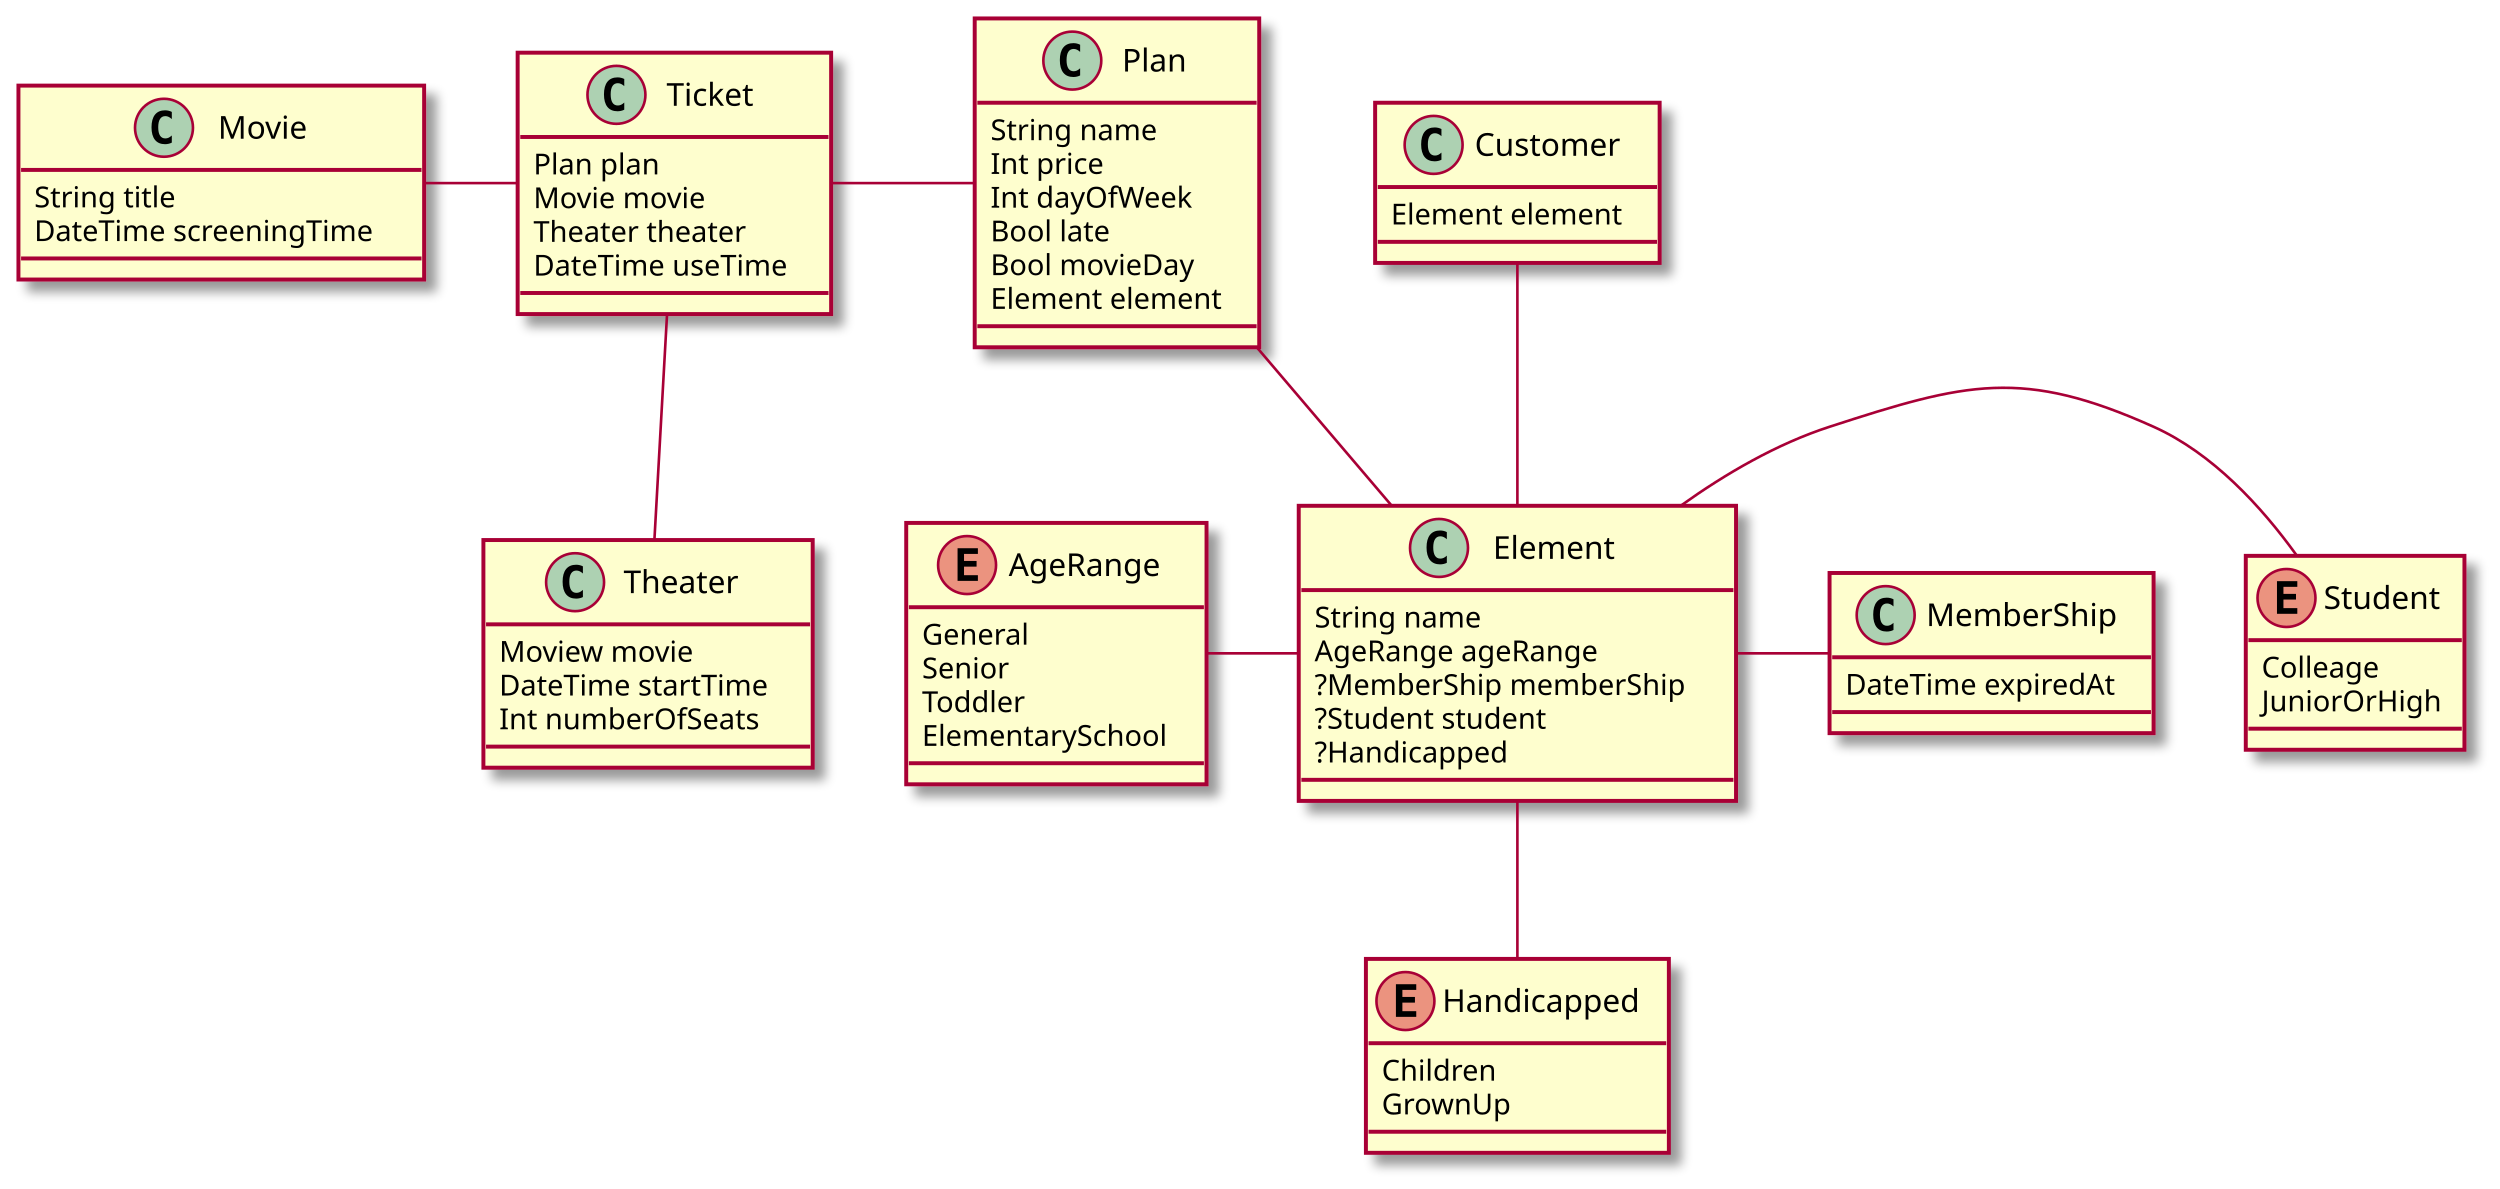
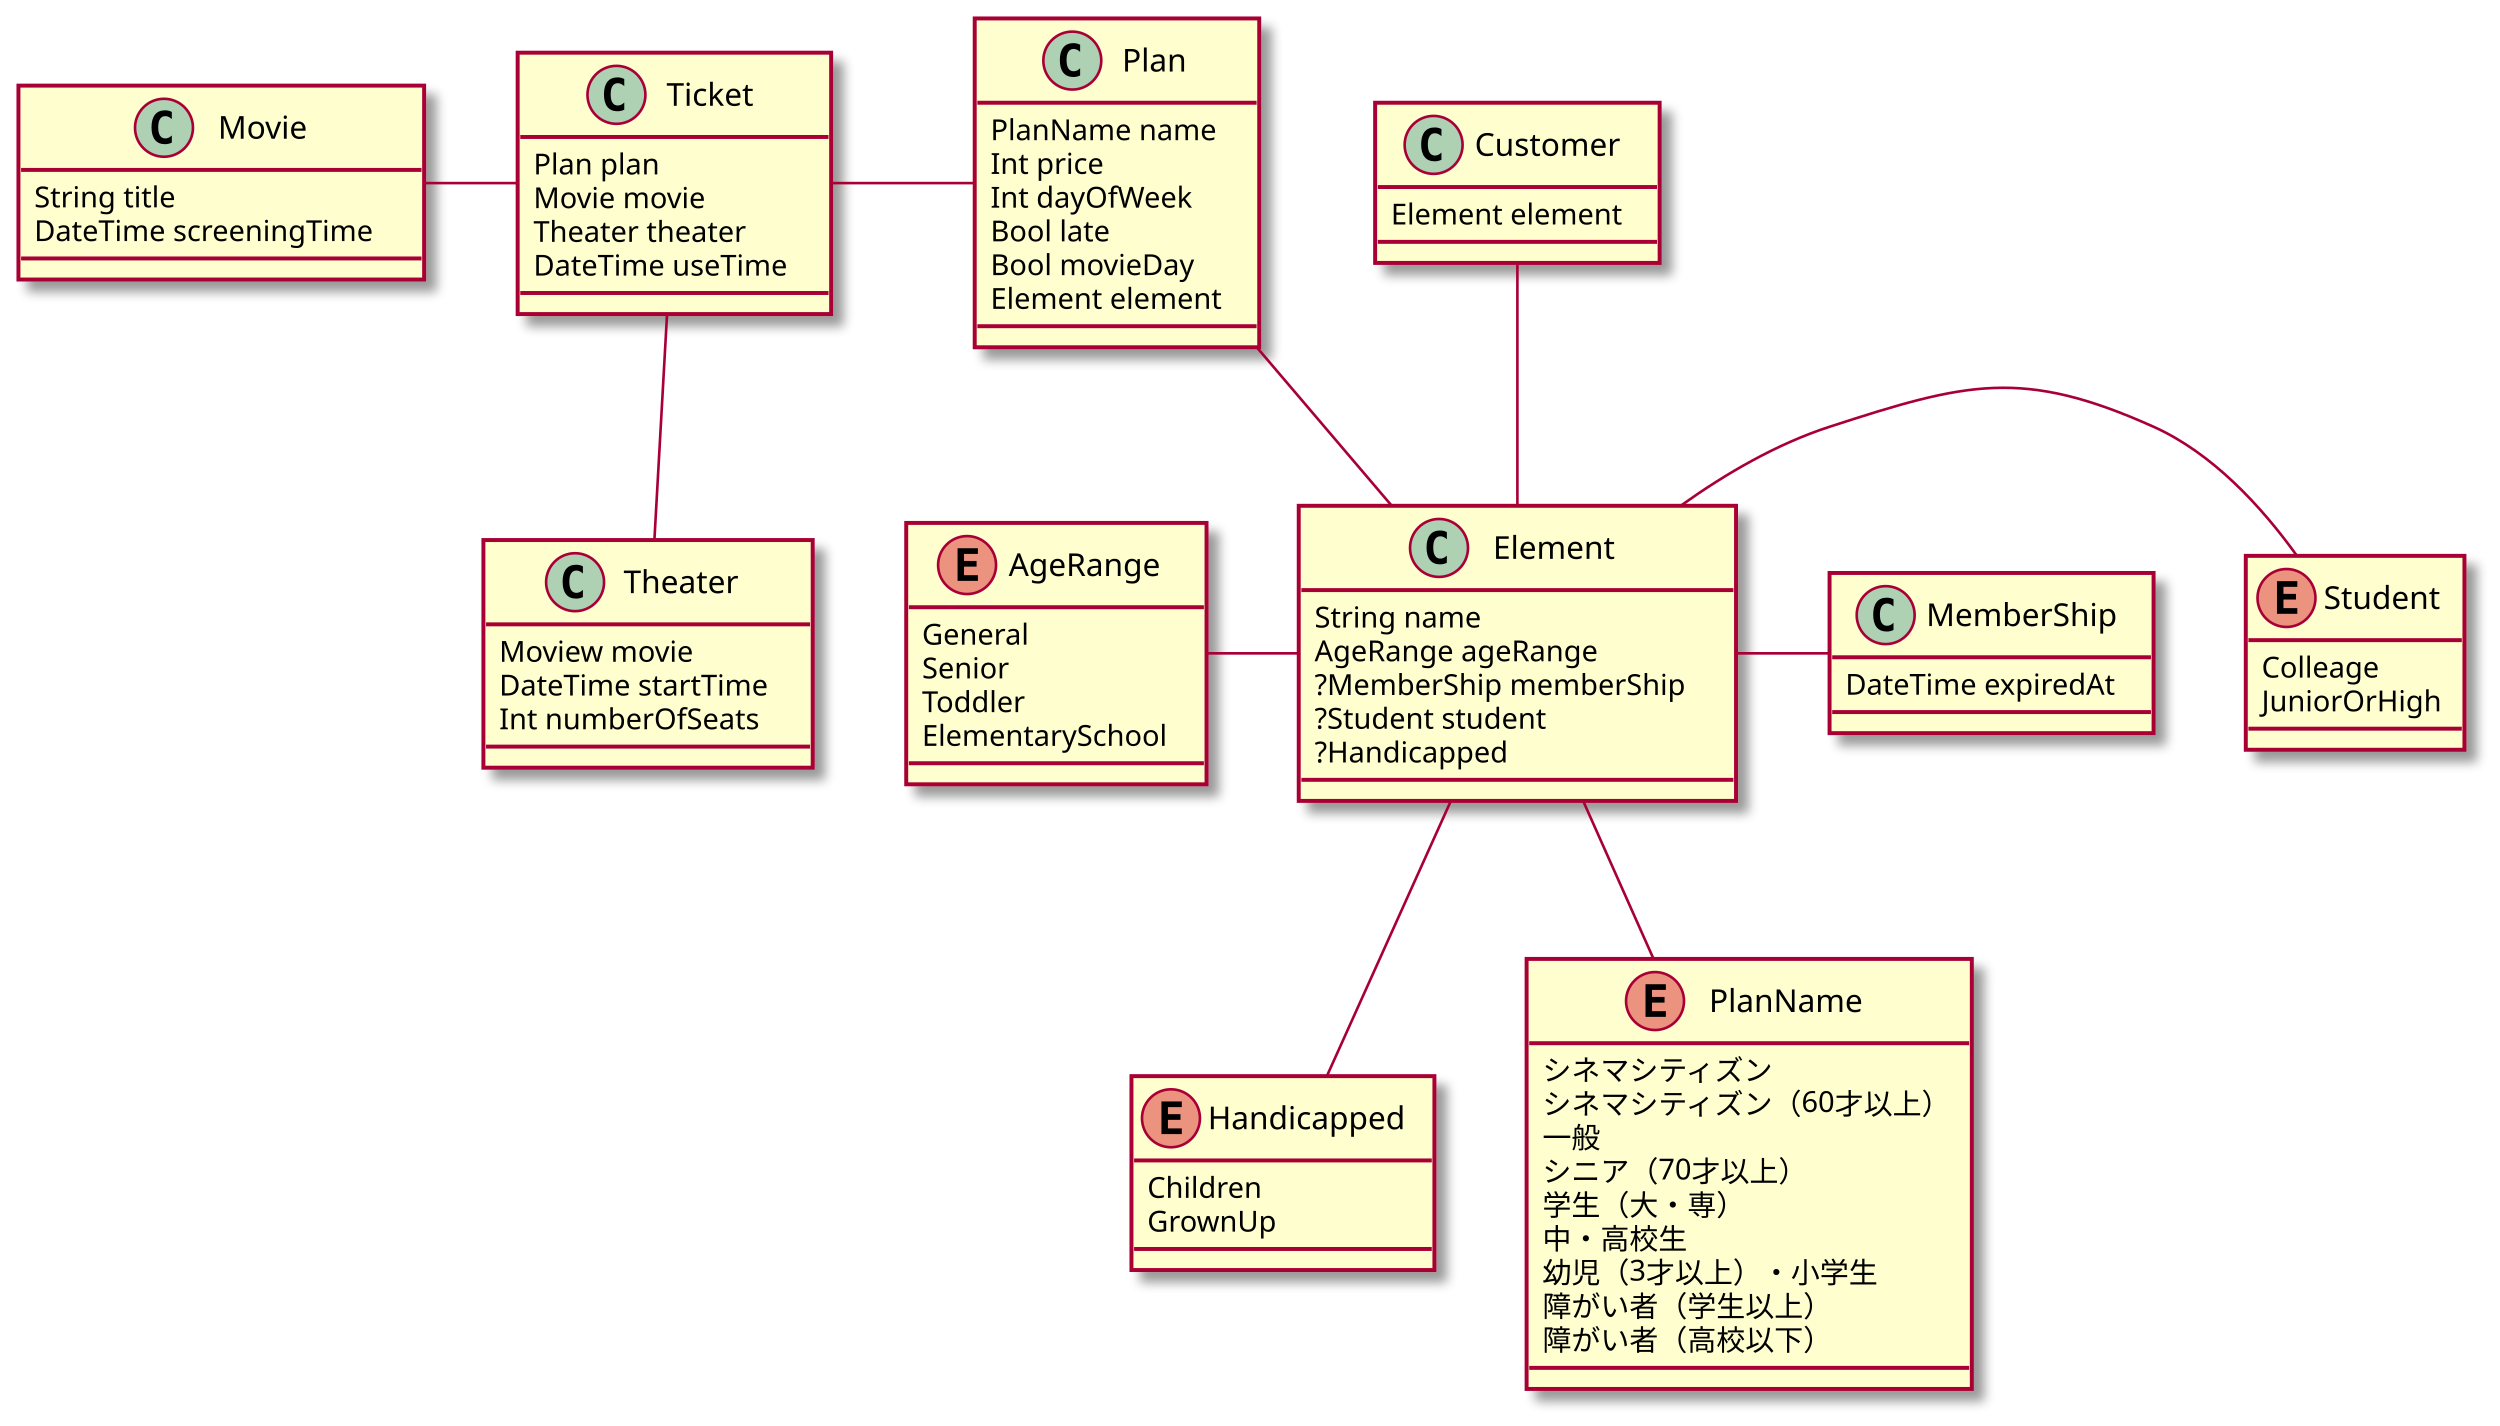
- <svg xmlns="http://www.w3.org/2000/svg" contentScriptType="application/ecmascript" contentStyleType="text/css" height="451px" preserveAspectRatio="none" style="width:949px;height:451px;" version="1.1" viewBox="0 0 949 451" width="949px" zoomAndPan="magnify">
+ <svg xmlns="http://www.w3.org/2000/svg" contentScriptType="application/ecmascript" contentStyleType="text/css" height="541px" preserveAspectRatio="none" style="width:949px;height:541px;" version="1.1" viewBox="0 0 949 541" width="949px" zoomAndPan="magnify">
  <defs>
-     <filter height="300%" id="fa0jo8n3qd9lq" width="300%" x="-1" y="-1">
+     <filter height="300%" id="f1wjewdzuk6j8a" width="300%" x="-1" y="-1">
      <feGaussianBlur result="blurOut" stdDeviation="2.0" />
      <feColorMatrix in="blurOut" result="blurOut2" type="matrix" values="0 0 0 0 0 0 0 0 0 0 0 0 0 0 0 0 0 0 .4 0" />
      <feOffset dx="4.0" dy="4.0" in="blurOut2" result="blurOut3" />
      <feBlend in="SourceGraphic" in2="blurOut3" mode="normal" />
    </filter>
  </defs>
  <g>
-     <rect codeLine="1" fill="#FEFECE" filter="url(#fa0jo8n3qd9lq)" height="99.219" id="Ticket" style="stroke:#A80036;stroke-width:1.5;" width="119" x="196.5" y="20" />
+     <rect codeLine="1" fill="#FEFECE" filter="url(#f1wjewdzuk6j8a)" height="99.219" id="Ticket" style="stroke:#A80036;stroke-width:1.5;" width="119" x="196.5" y="20" />
    <ellipse cx="234" cy="36" fill="#ADD1B2" rx="11" ry="11" style="stroke:#A80036;stroke-width:1.0;" />
    <path d="M236.969,41.641 Q236.391,41.938 235.75,42.078 Q235.109,42.234 234.406,42.234 Q231.906,42.234 230.578,40.594 Q229.266,38.938 229.266,35.812 Q229.266,32.688 230.578,31.031 Q231.906,29.375 234.406,29.375 Q235.109,29.375 235.75,29.531 Q236.406,29.688 236.969,29.984 L236.969,32.703 Q236.344,32.125 235.75,31.859 Q235.156,31.578 234.531,31.578 Q233.188,31.578 232.5,32.656 Q231.812,33.719 231.812,35.812 Q231.812,37.906 232.5,38.984 Q233.188,40.047 234.531,40.047 Q235.156,40.047 235.75,39.781 Q236.344,39.5 236.969,38.922 L236.969,41.641 Z " fill="#000000" />
    <text fill="#000000" font-family="sans-serif" font-size="12" lengthAdjust="spacing" textLength="37" x="253" y="40.154">Ticket</text>
    <line style="stroke:#A80036;stroke-width:1.5;" x1="197.5" x2="314.5" y1="52" y2="52" />
    <text fill="#000000" font-family="sans-serif" font-size="11" lengthAdjust="spacing" textLength="52" x="202.5" y="66.21">Plan plan</text>
    <text fill="#000000" font-family="sans-serif" font-size="11" lengthAdjust="spacing" textLength="70" x="202.5" y="79.015">Movie movie</text>
    <text fill="#000000" font-family="sans-serif" font-size="11" lengthAdjust="spacing" textLength="89" x="202.5" y="91.82">Theater theater</text>
    <text fill="#000000" font-family="sans-serif" font-size="11" lengthAdjust="spacing" textLength="107" x="202.5" y="104.624">DateTime useTime</text>
    <line style="stroke:#A80036;stroke-width:1.5;" x1="197.5" x2="314.5" y1="111.219" y2="111.219" />
-     <rect codeLine="8" fill="#FEFECE" filter="url(#fa0jo8n3qd9lq)" height="73.609" id="Movie" style="stroke:#A80036;stroke-width:1.5;" width="154" x="7" y="32.5" />
+     <rect codeLine="8" fill="#FEFECE" filter="url(#f1wjewdzuk6j8a)" height="73.609" id="Movie" style="stroke:#A80036;stroke-width:1.5;" width="154" x="7" y="32.5" />
    <ellipse cx="62.25" cy="48.5" fill="#ADD1B2" rx="11" ry="11" style="stroke:#A80036;stroke-width:1.0;" />
    <path d="M65.219,54.141 Q64.641,54.438 64,54.578 Q63.359,54.734 62.656,54.734 Q60.156,54.734 58.828,53.094 Q57.516,51.438 57.516,48.312 Q57.516,45.188 58.828,43.531 Q60.156,41.875 62.656,41.875 Q63.359,41.875 64,42.031 Q64.656,42.188 65.219,42.484 L65.219,45.203 Q64.594,44.625 64,44.359 Q63.406,44.078 62.781,44.078 Q61.438,44.078 60.75,45.156 Q60.062,46.219 60.062,48.312 Q60.062,50.406 60.75,51.484 Q61.438,52.547 62.781,52.547 Q63.406,52.547 64,52.281 Q64.594,52 65.219,51.422 L65.219,54.141 Z " fill="#000000" />
    <text fill="#000000" font-family="sans-serif" font-size="12" lengthAdjust="spacing" textLength="35" x="82.75" y="52.654">Movie</text>
    <line style="stroke:#A80036;stroke-width:1.5;" x1="8" x2="160" y1="64.5" y2="64.5" />
    <text fill="#000000" font-family="sans-serif" font-size="11" lengthAdjust="spacing" textLength="59" x="13" y="78.71">String title</text>
    <text fill="#000000" font-family="sans-serif" font-size="11" lengthAdjust="spacing" textLength="142" x="13" y="91.515">DateTime screeningTime</text>
    <line style="stroke:#A80036;stroke-width:1.5;" x1="8" x2="160" y1="98.109" y2="98.109" />
-     <rect codeLine="13" fill="#FEFECE" filter="url(#fa0jo8n3qd9lq)" height="86.414" id="Theater" style="stroke:#A80036;stroke-width:1.5;" width="125" x="183.5" y="205" />
+     <rect codeLine="13" fill="#FEFECE" filter="url(#f1wjewdzuk6j8a)" height="86.414" id="Theater" style="stroke:#A80036;stroke-width:1.5;" width="125" x="183.5" y="205" />
    <ellipse cx="218.3" cy="221" fill="#ADD1B2" rx="11" ry="11" style="stroke:#A80036;stroke-width:1.0;" />
    <path d="M221.269,226.641 Q220.691,226.938 220.05,227.078 Q219.409,227.234 218.706,227.234 Q216.206,227.234 214.878,225.594 Q213.566,223.938 213.566,220.812 Q213.566,217.688 214.878,216.031 Q216.206,214.375 218.706,214.375 Q219.409,214.375 220.05,214.531 Q220.706,214.688 221.269,214.984 L221.269,217.703 Q220.644,217.125 220.05,216.859 Q219.456,216.578 218.831,216.578 Q217.488,216.578 216.8,217.656 Q216.113,218.719 216.113,220.812 Q216.113,222.906 216.8,223.984 Q217.488,225.047 218.831,225.047 Q219.456,225.047 220.05,224.781 Q220.644,224.5 221.269,223.922 L221.269,226.641 Z " fill="#000000" />
    <text fill="#000000" font-family="sans-serif" font-size="12" lengthAdjust="spacing" textLength="49" x="236.7" y="225.154">Theater</text>
    <line style="stroke:#A80036;stroke-width:1.5;" x1="184.5" x2="307.5" y1="237" y2="237" />
    <text fill="#000000" font-family="sans-serif" font-size="11" lengthAdjust="spacing" textLength="79" x="189.5" y="251.21">Moview movie</text>
    <text fill="#000000" font-family="sans-serif" font-size="11" lengthAdjust="spacing" textLength="113" x="189.5" y="264.015">DateTime startTime</text>
    <text fill="#000000" font-family="sans-serif" font-size="11" lengthAdjust="spacing" textLength="108" x="189.5" y="276.82">Int numberOfSeats</text>
    <line style="stroke:#A80036;stroke-width:1.5;" x1="184.5" x2="307.5" y1="283.414" y2="283.414" />
-     <rect codeLine="19" fill="#FEFECE" filter="url(#fa0jo8n3qd9lq)" height="112.023" id="Element" style="stroke:#A80036;stroke-width:1.5;" width="166" x="493" y="192" />
+     <rect codeLine="19" fill="#FEFECE" filter="url(#f1wjewdzuk6j8a)" height="112.023" id="Element" style="stroke:#A80036;stroke-width:1.5;" width="166" x="493" y="192" />
    <ellipse cx="546.25" cy="208" fill="#ADD1B2" rx="11" ry="11" style="stroke:#A80036;stroke-width:1.0;" />
    <path d="M549.219,213.641 Q548.641,213.938 548,214.078 Q547.359,214.234 546.656,214.234 Q544.156,214.234 542.828,212.594 Q541.516,210.938 541.516,207.812 Q541.516,204.688 542.828,203.031 Q544.156,201.375 546.656,201.375 Q547.359,201.375 548,201.531 Q548.656,201.688 549.219,201.984 L549.219,204.703 Q548.594,204.125 548,203.859 Q547.406,203.578 546.781,203.578 Q545.438,203.578 544.75,204.656 Q544.062,205.719 544.062,207.812 Q544.062,209.906 544.75,210.984 Q545.438,212.047 546.781,212.047 Q547.406,212.047 548,211.781 Q548.594,211.5 549.219,210.922 L549.219,213.641 Z " fill="#000000" />
    <text fill="#000000" font-family="sans-serif" font-size="12" lengthAdjust="spacing" textLength="51" x="566.75" y="212.154">Element</text>
    <line style="stroke:#A80036;stroke-width:1.5;" x1="494" x2="658" y1="224" y2="224" />
    <text fill="#000000" font-family="sans-serif" font-size="11" lengthAdjust="spacing" textLength="70" x="499" y="238.21">String name</text>
    <text fill="#000000" font-family="sans-serif" font-size="11" lengthAdjust="spacing" textLength="116" x="499" y="251.015">AgeRange ageRange</text>
    <text fill="#000000" font-family="sans-serif" font-size="11" lengthAdjust="spacing" textLength="154" x="499" y="263.82">?MemberShip memberShip</text>
    <text fill="#000000" font-family="sans-serif" font-size="11" lengthAdjust="spacing" textLength="97" x="499" y="276.625">?Student student</text>
    <text fill="#000000" font-family="sans-serif" font-size="11" lengthAdjust="spacing" textLength="79" x="499" y="289.429">?Handicapped</text>
    <line style="stroke:#A80036;stroke-width:1.5;" x1="494" x2="658" y1="296.023" y2="296.023" />
-     <rect codeLine="27" fill="#FEFECE" filter="url(#fa0jo8n3qd9lq)" height="60.805" id="MemberShip" style="stroke:#A80036;stroke-width:1.5;" width="123" x="694.5" y="217.5" />
+     <rect codeLine="27" fill="#FEFECE" filter="url(#f1wjewdzuk6j8a)" height="60.805" id="MemberShip" style="stroke:#A80036;stroke-width:1.5;" width="123" x="694.5" y="217.5" />
    <ellipse cx="715.8" cy="233.5" fill="#ADD1B2" rx="11" ry="11" style="stroke:#A80036;stroke-width:1.0;" />
    <path d="M718.769,239.141 Q718.191,239.438 717.55,239.578 Q716.909,239.734 716.206,239.734 Q713.706,239.734 712.378,238.094 Q711.066,236.438 711.066,233.312 Q711.066,230.188 712.378,228.531 Q713.706,226.875 716.206,226.875 Q716.909,226.875 717.55,227.031 Q718.206,227.188 718.769,227.484 L718.769,230.203 Q718.144,229.625 717.55,229.359 Q716.956,229.078 716.331,229.078 Q714.987,229.078 714.3,230.156 Q713.612,231.219 713.612,233.312 Q713.612,235.406 714.3,236.484 Q714.987,237.547 716.331,237.547 Q716.956,237.547 717.55,237.281 Q718.144,237 718.769,236.422 L718.769,239.141 Z " fill="#000000" />
    <text fill="#000000" font-family="sans-serif" font-size="12" lengthAdjust="spacing" textLength="77" x="731.2" y="237.654">MemberShip</text>
    <line style="stroke:#A80036;stroke-width:1.5;" x1="695.5" x2="816.5" y1="249.5" y2="249.5" />
    <text fill="#000000" font-family="sans-serif" font-size="11" lengthAdjust="spacing" textLength="111" x="700.5" y="263.71">DateTime expiredAt</text>
    <line style="stroke:#A80036;stroke-width:1.5;" x1="695.5" x2="816.5" y1="270.305" y2="270.305" />
-     <rect codeLine="31" fill="#FEFECE" filter="url(#fa0jo8n3qd9lq)" height="73.609" id="Student" style="stroke:#A80036;stroke-width:1.5;" width="83" x="852.5" y="211" />
+     <rect codeLine="31" fill="#FEFECE" filter="url(#f1wjewdzuk6j8a)" height="73.609" id="Student" style="stroke:#A80036;stroke-width:1.5;" width="83" x="852.5" y="211" />
    <ellipse cx="867.95" cy="227" fill="#EB937F" rx="11" ry="11" style="stroke:#A80036;stroke-width:1.0;" />
    <path d="M872.059,233 L864.341,233 L864.341,220.609 L872.059,220.609 L872.059,222.766 L866.794,222.766 L866.794,225.438 L871.559,225.438 L871.559,227.594 L866.794,227.594 L866.794,230.844 L872.059,230.844 L872.059,233 Z " fill="#000000" />
    <text fill="#000000" font-family="sans-serif" font-size="12" lengthAdjust="spacing" textLength="50" x="882.05" y="231.154">Student</text>
    <line style="stroke:#A80036;stroke-width:1.5;" x1="853.5" x2="934.5" y1="243" y2="243" />
    <text fill="#000000" font-family="sans-serif" font-size="11" lengthAdjust="spacing" textLength="49" x="858.5" y="257.21">Colleage</text>
    <text fill="#000000" font-family="sans-serif" font-size="11" lengthAdjust="spacing" textLength="71" x="858.5" y="270.015">JuniorOrHigh</text>
    <line style="stroke:#A80036;stroke-width:1.5;" x1="853.5" x2="934.5" y1="276.609" y2="276.609" />
-     <rect codeLine="36" fill="#FEFECE" filter="url(#fa0jo8n3qd9lq)" height="73.609" id="Handicapped" style="stroke:#A80036;stroke-width:1.5;" width="115" x="518.5" y="364" />
-     <ellipse cx="533.5" cy="380" fill="#EB937F" rx="11" ry="11" style="stroke:#A80036;stroke-width:1.0;" />
-     <path d="M537.609,386 L529.891,386 L529.891,373.609 L537.609,373.609 L537.609,375.766 L532.344,375.766 L532.344,378.438 L537.109,378.438 L537.109,380.594 L532.344,380.594 L532.344,383.844 L537.609,383.844 L537.609,386 Z " fill="#000000" />
-     <text fill="#000000" font-family="sans-serif" font-size="12" lengthAdjust="spacing" textLength="83" x="547.5" y="384.154">Handicapped</text>
-     <line style="stroke:#A80036;stroke-width:1.5;" x1="519.5" x2="632.5" y1="396" y2="396" />
-     <text fill="#000000" font-family="sans-serif" font-size="11" lengthAdjust="spacing" textLength="47" x="524.5" y="410.21">Children</text>
-     <text fill="#000000" font-family="sans-serif" font-size="11" lengthAdjust="spacing" textLength="52" x="524.5" y="423.015">GrownUp</text>
-     <line style="stroke:#A80036;stroke-width:1.5;" x1="519.5" x2="632.5" y1="429.609" y2="429.609" />
-     <rect codeLine="41" fill="#FEFECE" filter="url(#fa0jo8n3qd9lq)" height="99.219" id="AgeRange" style="stroke:#A80036;stroke-width:1.5;" width="114" x="344" y="198.5" />
+     <rect codeLine="36" fill="#FEFECE" filter="url(#f1wjewdzuk6j8a)" height="73.609" id="Handicapped" style="stroke:#A80036;stroke-width:1.5;" width="115" x="429.5" y="408.5" />
+     <ellipse cx="444.5" cy="424.5" fill="#EB937F" rx="11" ry="11" style="stroke:#A80036;stroke-width:1.0;" />
+     <path d="M448.609,430.5 L440.891,430.5 L440.891,418.109 L448.609,418.109 L448.609,420.266 L443.344,420.266 L443.344,422.938 L448.109,422.938 L448.109,425.094 L443.344,425.094 L443.344,428.344 L448.609,428.344 L448.609,430.5 Z " fill="#000000" />
+     <text fill="#000000" font-family="sans-serif" font-size="12" lengthAdjust="spacing" textLength="83" x="458.5" y="428.654">Handicapped</text>
+     <line style="stroke:#A80036;stroke-width:1.5;" x1="430.5" x2="543.5" y1="440.5" y2="440.5" />
+     <text fill="#000000" font-family="sans-serif" font-size="11" lengthAdjust="spacing" textLength="47" x="435.5" y="454.71">Children</text>
+     <text fill="#000000" font-family="sans-serif" font-size="11" lengthAdjust="spacing" textLength="52" x="435.5" y="467.515">GrownUp</text>
+     <line style="stroke:#A80036;stroke-width:1.5;" x1="430.5" x2="543.5" y1="474.109" y2="474.109" />
+     <rect codeLine="41" fill="#FEFECE" filter="url(#f1wjewdzuk6j8a)" height="99.219" id="AgeRange" style="stroke:#A80036;stroke-width:1.5;" width="114" x="344" y="198.5" />
    <ellipse cx="367.1" cy="214.5" fill="#EB937F" rx="11" ry="11" style="stroke:#A80036;stroke-width:1.0;" />
    <path d="M371.209,220.5 L363.491,220.5 L363.491,208.109 L371.209,208.109 L371.209,210.266 L365.944,210.266 L365.944,212.938 L370.709,212.938 L370.709,215.094 L365.944,215.094 L365.944,218.344 L371.209,218.344 L371.209,220.5 Z " fill="#000000" />
    <text fill="#000000" font-family="sans-serif" font-size="12" lengthAdjust="spacing" textLength="64" x="382.9" y="218.654">AgeRange</text>
    <line style="stroke:#A80036;stroke-width:1.5;" x1="345" x2="457" y1="230.5" y2="230.5" />
    <text fill="#000000" font-family="sans-serif" font-size="11" lengthAdjust="spacing" textLength="45" x="350" y="244.71">General</text>
    <text fill="#000000" font-family="sans-serif" font-size="11" lengthAdjust="spacing" textLength="37" x="350" y="257.515">Senior</text>
    <text fill="#000000" font-family="sans-serif" font-size="11" lengthAdjust="spacing" textLength="43" x="350" y="270.32">Toddler</text>
    <text fill="#000000" font-family="sans-serif" font-size="11" lengthAdjust="spacing" textLength="102" x="350" y="283.125">ElementarySchool</text>
    <line style="stroke:#A80036;stroke-width:1.5;" x1="345" x2="457" y1="289.719" y2="289.719" />
-     <rect codeLine="48" fill="#FEFECE" filter="url(#fa0jo8n3qd9lq)" height="124.828" id="Plan" style="stroke:#A80036;stroke-width:1.5;" width="108" x="370" y="7" />
+     <rect codeLine="48" fill="#FEFECE" filter="url(#f1wjewdzuk6j8a)" height="163.242" id="PlanName" style="stroke:#A80036;stroke-width:1.5;" width="169" x="579.5" y="364" />
+     <ellipse cx="628.25" cy="380" fill="#EB937F" rx="11" ry="11" style="stroke:#A80036;stroke-width:1.0;" />
+     <path d="M632.359,386 L624.641,386 L624.641,373.609 L632.359,373.609 L632.359,375.766 L627.094,375.766 L627.094,378.438 L631.859,378.438 L631.859,380.594 L627.094,380.594 L627.094,383.844 L632.359,383.844 L632.359,386 Z " fill="#000000" />
+     <text fill="#000000" font-family="sans-serif" font-size="12" lengthAdjust="spacing" textLength="63" x="648.75" y="384.154">PlanName</text>
+     <line style="stroke:#A80036;stroke-width:1.5;" x1="580.5" x2="747.5" y1="396" y2="396" />
+     <text fill="#000000" font-family="sans-serif" font-size="11" lengthAdjust="spacing" textLength="88" x="585.5" y="410.21">シネマシティズン</text>
+     <text fill="#000000" font-family="sans-serif" font-size="11" lengthAdjust="spacing" textLength="157" x="585.5" y="423.015">シネマシティズン（60才以上）</text>
+     <text fill="#000000" font-family="sans-serif" font-size="11" lengthAdjust="spacing" textLength="22" x="585.5" y="435.82">一般</text>
+     <text fill="#000000" font-family="sans-serif" font-size="11" lengthAdjust="spacing" textLength="102" x="585.5" y="448.625">シニア（70才以上）</text>
+     <text fill="#000000" font-family="sans-serif" font-size="11" lengthAdjust="spacing" textLength="77" x="585.5" y="461.429">学生（大・専）</text>
+     <text fill="#000000" font-family="sans-serif" font-size="11" lengthAdjust="spacing" textLength="55" x="585.5" y="474.234">中・高校生</text>
+     <text fill="#000000" font-family="sans-serif" font-size="11" lengthAdjust="spacing" textLength="128" x="585.5" y="487.039">幼児（3才以上）・小学生</text>
+     <text fill="#000000" font-family="sans-serif" font-size="11" lengthAdjust="spacing" textLength="110" x="585.5" y="499.843">障がい者（学生以上）</text>
+     <text fill="#000000" font-family="sans-serif" font-size="11" lengthAdjust="spacing" textLength="110" x="585.5" y="512.648">障がい者（高校以下）</text>
+     <line style="stroke:#A80036;stroke-width:1.5;" x1="580.5" x2="747.5" y1="519.242" y2="519.242" />
+     <rect codeLine="60" fill="#FEFECE" filter="url(#f1wjewdzuk6j8a)" height="124.828" id="Plan" style="stroke:#A80036;stroke-width:1.5;" width="108" x="370" y="7" />
    <ellipse cx="407.05" cy="23" fill="#ADD1B2" rx="11" ry="11" style="stroke:#A80036;stroke-width:1.0;" />
    <path d="M410.019,28.641 Q409.441,28.938 408.8,29.078 Q408.159,29.234 407.456,29.234 Q404.956,29.234 403.628,27.594 Q402.316,25.938 402.316,22.812 Q402.316,19.688 403.628,18.031 Q404.956,16.375 407.456,16.375 Q408.159,16.375 408.8,16.531 Q409.456,16.688 410.019,16.984 L410.019,19.703 Q409.394,19.125 408.8,18.859 Q408.206,18.578 407.581,18.578 Q406.238,18.578 405.55,19.656 Q404.863,20.719 404.863,22.812 Q404.863,24.906 405.55,25.984 Q406.238,27.047 407.581,27.047 Q408.206,27.047 408.8,26.781 Q409.394,26.5 410.019,25.922 L410.019,28.641 Z " fill="#000000" />
    <text fill="#000000" font-family="sans-serif" font-size="12" lengthAdjust="spacing" textLength="27" x="425.95" y="27.154">Plan</text>
    <line style="stroke:#A80036;stroke-width:1.5;" x1="371" x2="477" y1="39" y2="39" />
-     <text fill="#000000" font-family="sans-serif" font-size="11" lengthAdjust="spacing" textLength="70" x="376" y="53.21">String name</text>
+     <text fill="#000000" font-family="sans-serif" font-size="11" lengthAdjust="spacing" textLength="93" x="376" y="53.21">PlanName name</text>
    <text fill="#000000" font-family="sans-serif" font-size="11" lengthAdjust="spacing" textLength="46" x="376" y="66.015">Int price</text>
    <text fill="#000000" font-family="sans-serif" font-size="11" lengthAdjust="spacing" textLength="80" x="376" y="78.82">Int dayOfWeek</text>
    <text fill="#000000" font-family="sans-serif" font-size="11" lengthAdjust="spacing" textLength="50" x="376" y="91.624">Bool late</text>
    <text fill="#000000" font-family="sans-serif" font-size="11" lengthAdjust="spacing" textLength="84" x="376" y="104.429">Bool movieDay</text>
    <text fill="#000000" font-family="sans-serif" font-size="11" lengthAdjust="spacing" textLength="96" x="376" y="117.234">Element element</text>
    <line style="stroke:#A80036;stroke-width:1.5;" x1="371" x2="477" y1="123.828" y2="123.828" />
-     <rect codeLine="57" fill="#FEFECE" filter="url(#fa0jo8n3qd9lq)" height="60.805" id="Customer" style="stroke:#A80036;stroke-width:1.5;" width="108" x="522" y="39" />
+     <rect codeLine="69" fill="#FEFECE" filter="url(#f1wjewdzuk6j8a)" height="60.805" id="Customer" style="stroke:#A80036;stroke-width:1.5;" width="108" x="522" y="39" />
    <ellipse cx="544.2" cy="55" fill="#ADD1B2" rx="11" ry="11" style="stroke:#A80036;stroke-width:1.0;" />
    <path d="M547.169,60.641 Q546.591,60.938 545.95,61.078 Q545.309,61.234 544.606,61.234 Q542.106,61.234 540.778,59.594 Q539.466,57.938 539.466,54.812 Q539.466,51.688 540.778,50.031 Q542.106,48.375 544.606,48.375 Q545.309,48.375 545.95,48.531 Q546.606,48.688 547.169,48.984 L547.169,51.703 Q546.544,51.125 545.95,50.859 Q545.356,50.578 544.731,50.578 Q543.388,50.578 542.7,51.656 Q542.013,52.719 542.013,54.812 Q542.013,56.906 542.7,57.984 Q543.388,59.047 544.731,59.047 Q545.356,59.047 545.95,58.781 Q546.544,58.5 547.169,57.922 L547.169,60.641 Z " fill="#000000" />
    <text fill="#000000" font-family="sans-serif" font-size="12" lengthAdjust="spacing" textLength="60" x="559.8" y="59.154">Customer</text>
    <line style="stroke:#A80036;stroke-width:1.5;" x1="523" x2="629" y1="71" y2="71" />
    <text fill="#000000" font-family="sans-serif" font-size="11" lengthAdjust="spacing" textLength="96" x="528" y="85.21">Element element</text>
    <line style="stroke:#A80036;stroke-width:1.5;" x1="523" x2="629" y1="91.805" y2="91.805" />
-     <path codeLine="61" d="M315.719,69.5 C333.766,69.5 351.812,69.5 369.859,69.5 " fill="none" id="Ticket-Plan" style="stroke:#A80036;stroke-width:1.0;" />
-     <path codeLine="62" d="M161.266,69.5 C172.984,69.5 184.702,69.5 196.421,69.5 " fill="none" id="Movie-Ticket" style="stroke:#A80036;stroke-width:1.0;" />
-     <path codeLine="63" d="M253.214,119.222 C251.706,146.146 249.861,179.085 248.414,204.909 " fill="none" id="Ticket-Theater" style="stroke:#A80036;stroke-width:1.0;" />
-     <path codeLine="64" d="M477.376,132.181 C493.885,151.569 511.962,172.798 528.079,191.724 " fill="none" id="Plan-Element" style="stroke:#A80036;stroke-width:1.0;" />
-     <path codeLine="65" d="M659.32,248 C671.028,248 682.735,248 694.442,248 " fill="none" id="Element-MemberShip" style="stroke:#A80036;stroke-width:1.0;" />
-     <path codeLine="66" d="M458.08,248 C469.596,248 481.111,248 492.627,248 " fill="none" id="AgeRange-Element" style="stroke:#A80036;stroke-width:1.0;" />
-     <path codeLine="67" d="M638.026,191.961 C655.156,179.708 674.553,168.475 694.5,162 C746.495,145.121 767.627,139.614 817.5,162 C839.924,172.065 858.46,192.311 871.667,210.632 " fill="none" id="Element-Student" style="stroke:#A80036;stroke-width:1.0;" />
-     <path codeLine="68" d="M576,304.103 C576,324.06 576,346.014 576,363.972 " fill="none" id="Element-Handicapped" style="stroke:#A80036;stroke-width:1.0;" />
-     <path codeLine="69" d="M576,100.185 C576,125.304 576,161.505 576,191.793 " fill="none" id="Customer-Element" style="stroke:#A80036;stroke-width:1.0;" />
+     <path codeLine="73" d="M315.719,69.5 C333.766,69.5 351.812,69.5 369.859,69.5 " fill="none" id="Ticket-Plan" style="stroke:#A80036;stroke-width:1.0;" />
+     <path codeLine="74" d="M161.266,69.5 C172.984,69.5 184.702,69.5 196.421,69.5 " fill="none" id="Movie-Ticket" style="stroke:#A80036;stroke-width:1.0;" />
+     <path codeLine="75" d="M253.214,119.222 C251.706,146.146 249.861,179.085 248.414,204.909 " fill="none" id="Ticket-Theater" style="stroke:#A80036;stroke-width:1.0;" />
+     <path codeLine="76" d="M477.376,132.181 C493.885,151.569 511.962,172.798 528.079,191.724 " fill="none" id="Plan-Element" style="stroke:#A80036;stroke-width:1.0;" />
+     <path codeLine="77" d="M659.32,248 C671.028,248 682.735,248 694.442,248 " fill="none" id="Element-MemberShip" style="stroke:#A80036;stroke-width:1.0;" />
+     <path codeLine="78" d="M458.08,248 C469.596,248 481.111,248 492.627,248 " fill="none" id="AgeRange-Element" style="stroke:#A80036;stroke-width:1.0;" />
+     <path codeLine="79" d="M638.026,191.961 C655.156,179.708 674.553,168.475 694.5,162 C746.495,145.121 767.627,139.614 817.5,162 C839.924,172.065 858.46,192.311 871.667,210.632 " fill="none" id="Element-Student" style="stroke:#A80036;stroke-width:1.0;" />
+     <path codeLine="80" d="M550.734,304.067 C535.677,337.482 516.981,378.97 503.742,408.348 " fill="none" id="Element-Handicapped" style="stroke:#A80036;stroke-width:1.0;" />
+     <path codeLine="81" d="M600.982,304.067 C609.264,322.656 618.66,343.744 627.621,363.855 " fill="none" id="Element-PlanName" style="stroke:#A80036;stroke-width:1.0;" />
+     <path codeLine="82" d="M576,100.185 C576,125.304 576,161.505 576,191.793 " fill="none" id="Customer-Element" style="stroke:#A80036;stroke-width:1.0;" />
  </g>
</svg>
